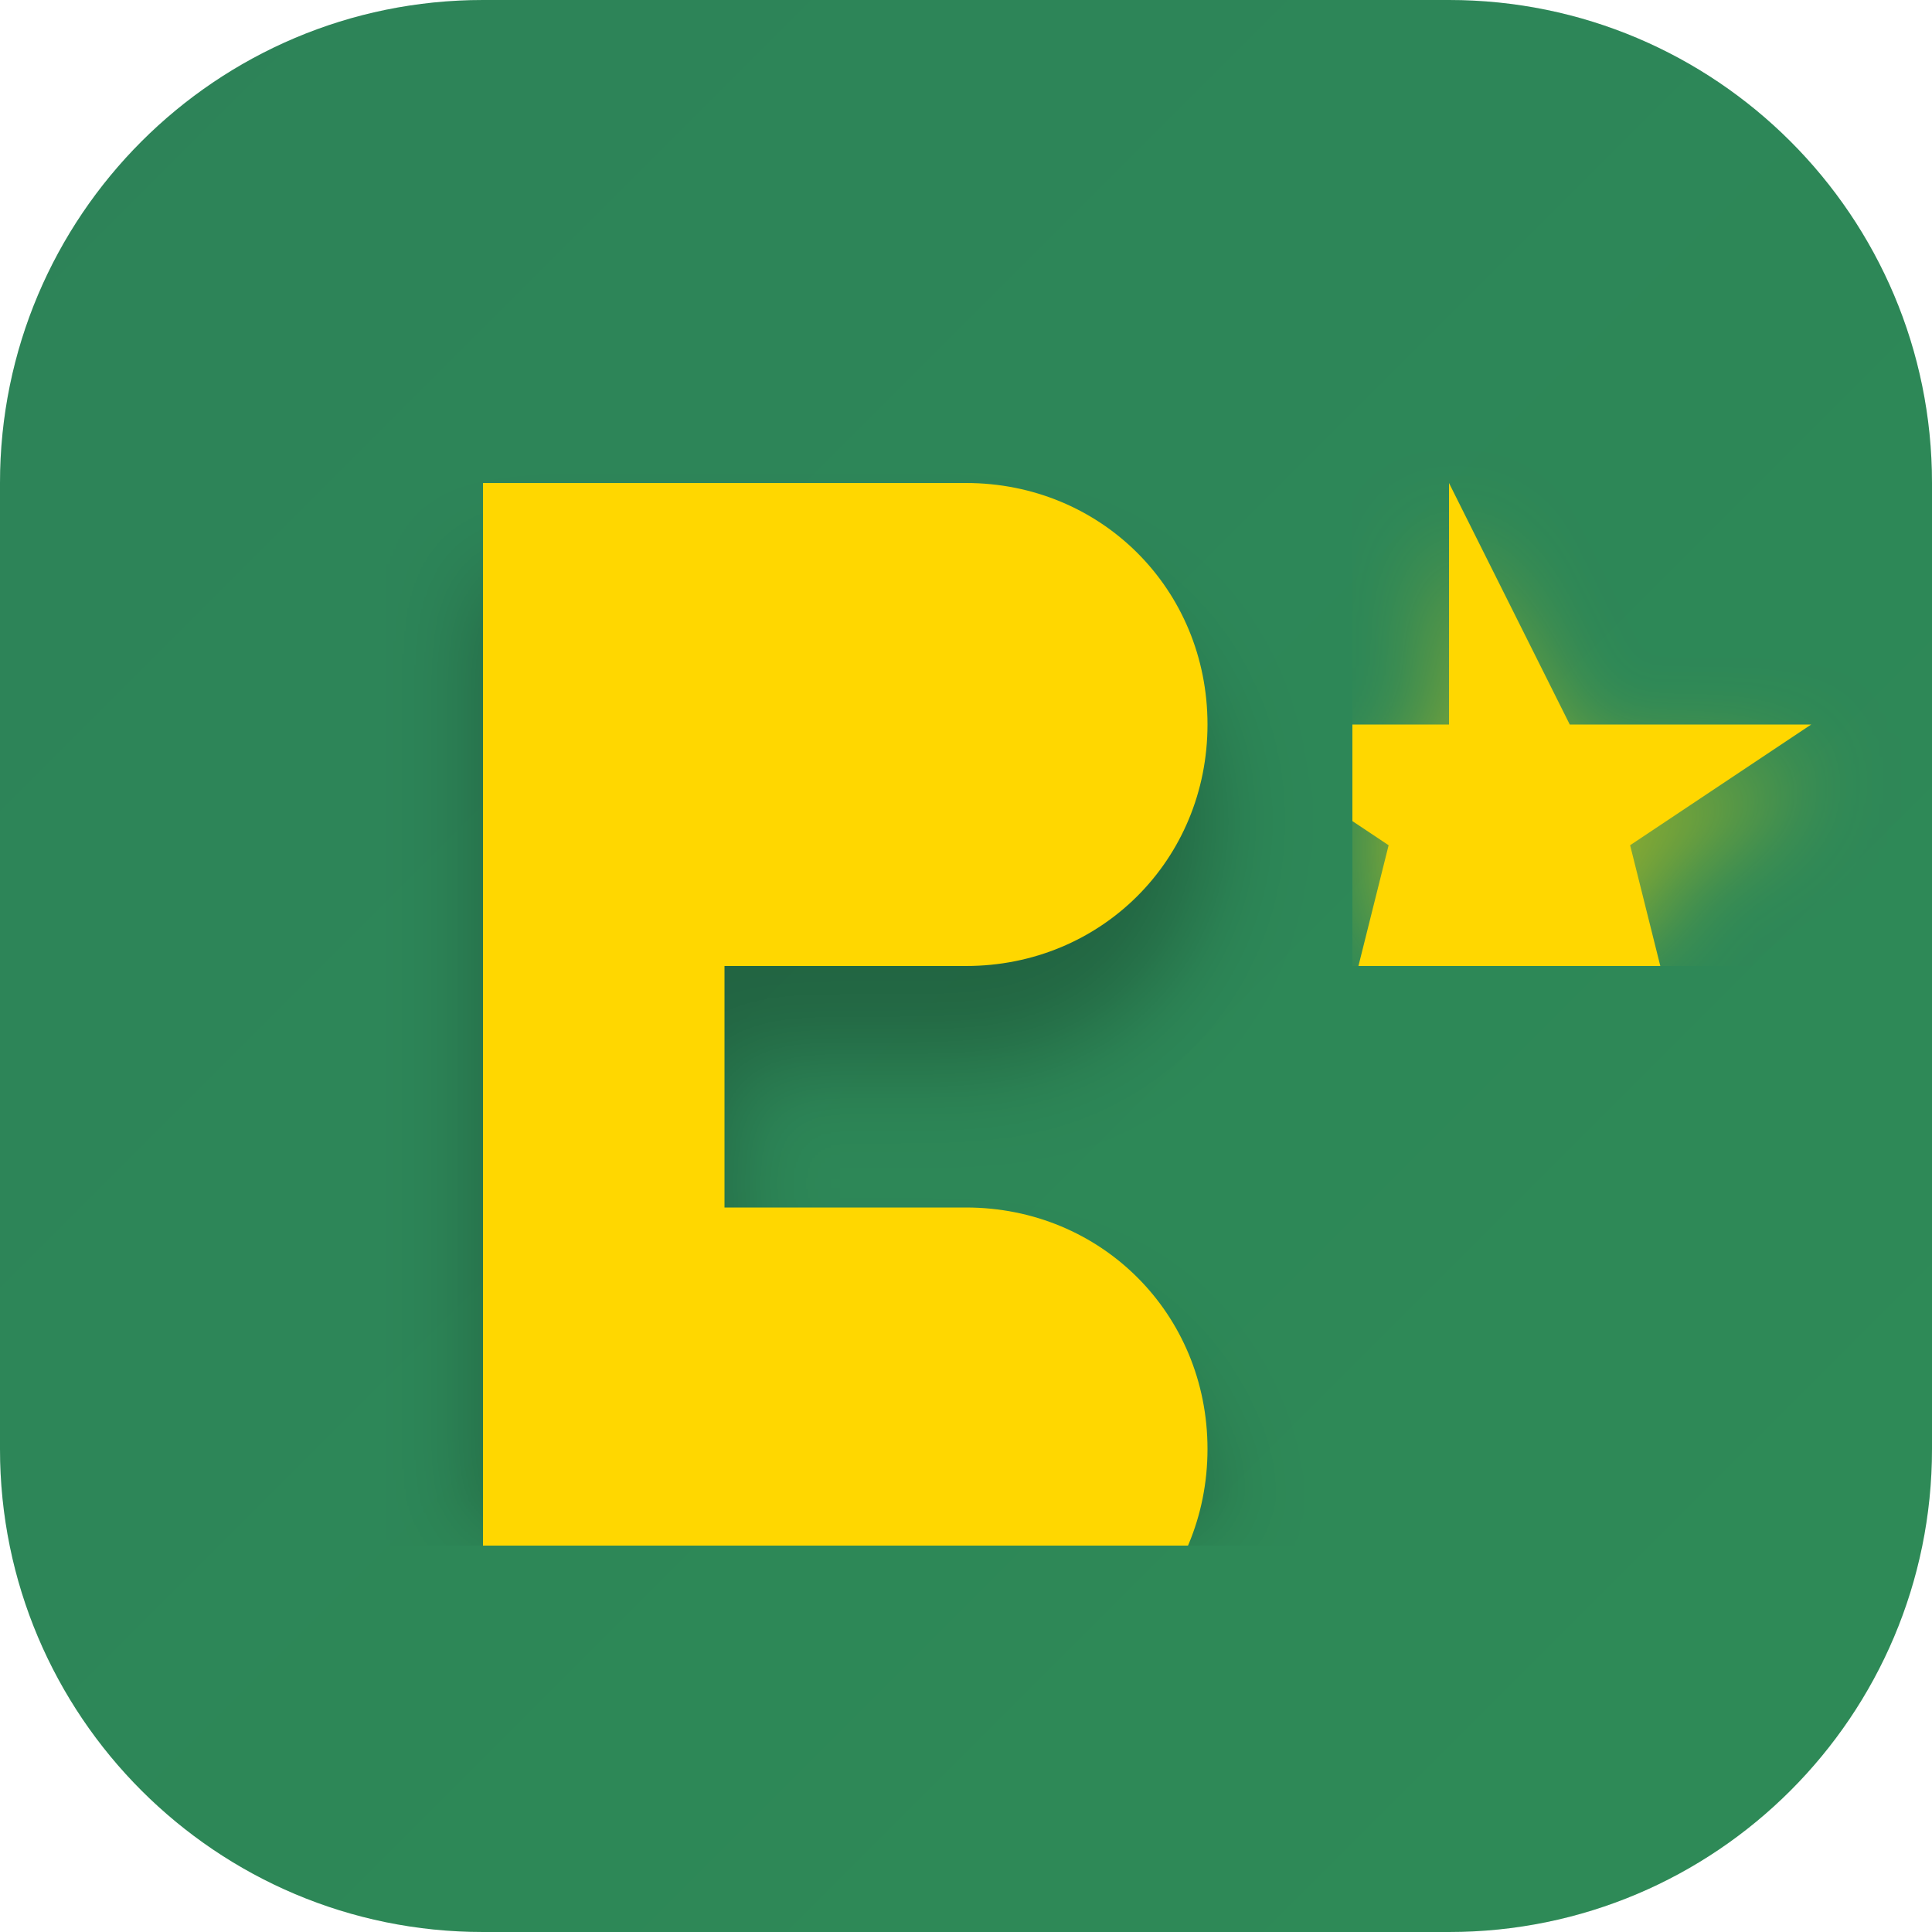
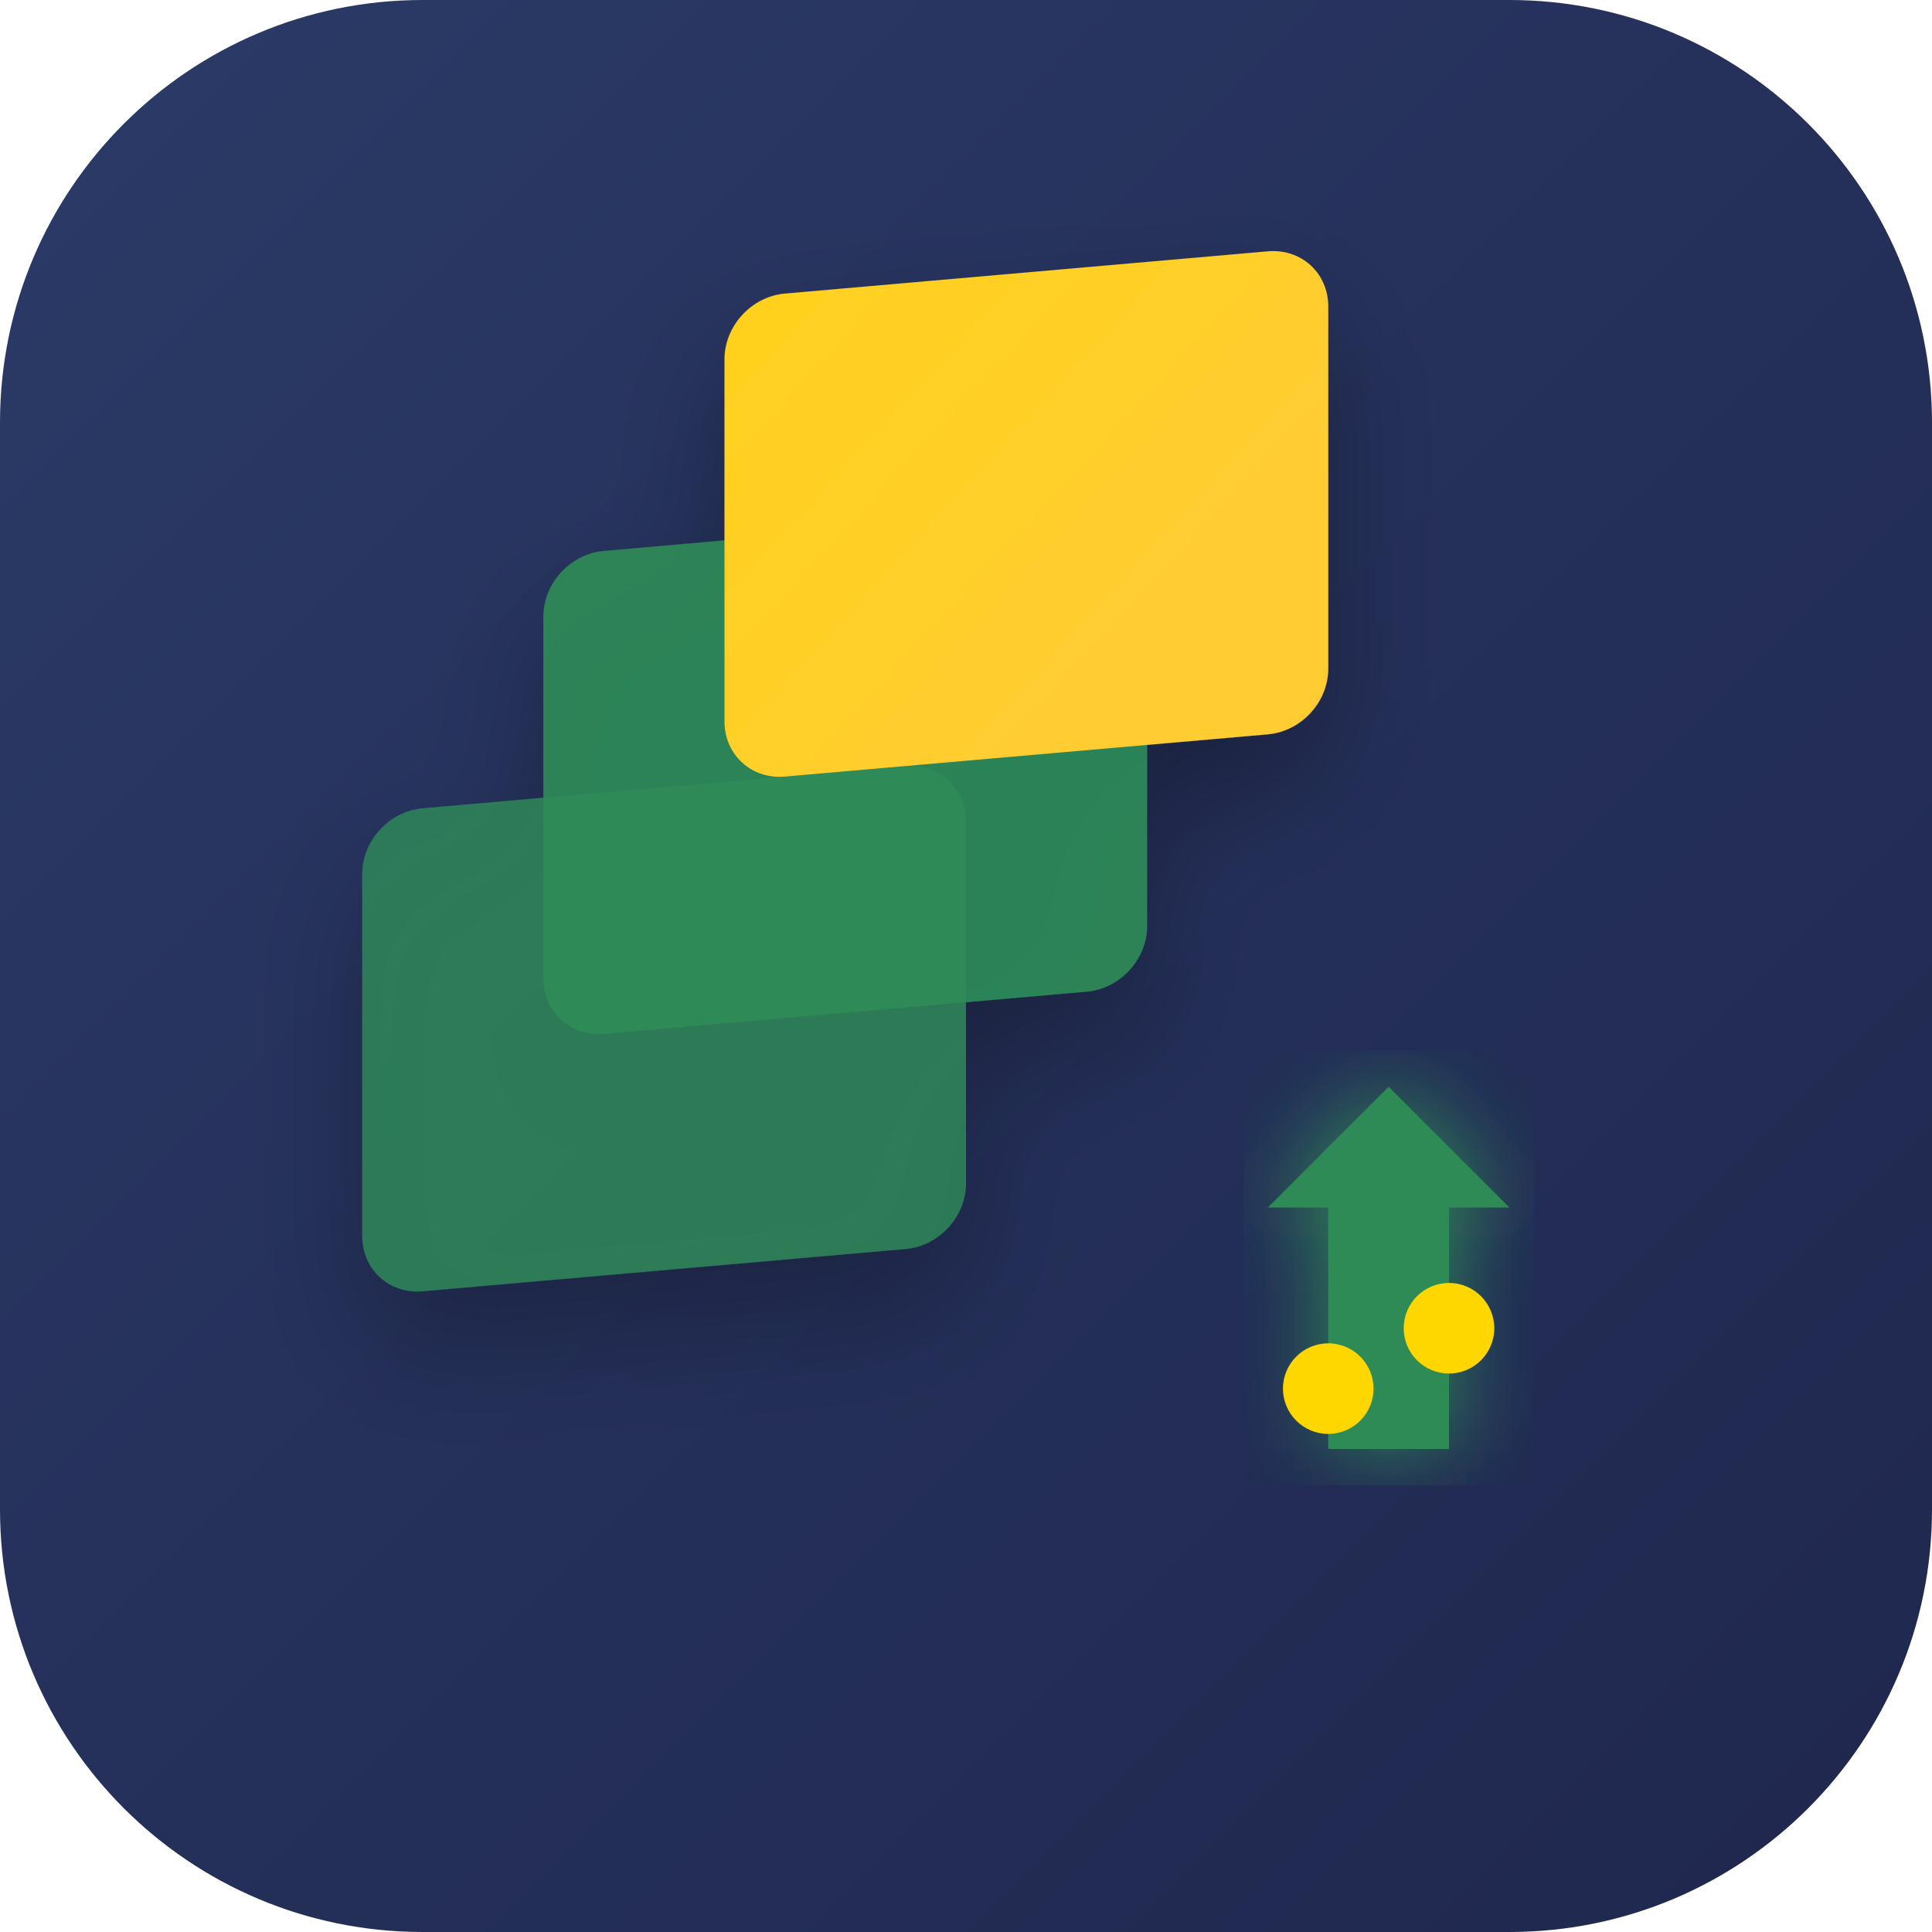
- <svg xmlns="http://www.w3.org/2000/svg" width="40" height="40" viewBox="0 0 40 40" fill="none">
-   <rect width="40" height="40" rx="10" fill="#2E8B57" />
-   <rect width="40" height="40" rx="10" fill="url(#gradient)" fill-opacity="0.1" />
+ <svg xmlns="http://www.w3.org/2000/svg" width="64" height="64" viewBox="0 0 64 64" fill="none">
+   <defs>
+     <linearGradient id="bgGradient" x1="0" y1="0" x2="64" y2="64" gradientUnits="userSpaceOnUse">
+       <stop offset="0" stop-color="#2B3A67" />
+       <stop offset="1" stop-color="#1F274D" />
+     </linearGradient>
+     <linearGradient id="boxGradient" x1="0" y1="0" x2="32" y2="32" gradientUnits="userSpaceOnUse">
+       <stop offset="0" stop-color="#FFD700" />
+       <stop offset="1" stop-color="#FFCD33" />
+     </linearGradient>
+     <filter id="shadow" x="-20%" y="-20%" width="140%" height="140%">
+       <feGaussianBlur in="SourceAlpha" stdDeviation="2" />
+       <feOffset dx="0" dy="2" result="offsetblur" />
+       <feComponentTransfer>
+         <feFuncA type="linear" slope="0.3" />
+       </feComponentTransfer>
+       <feMerge>
+         <feMergeNode />
+         <feMergeNode in="SourceGraphic" />
+       </feMerge>
+     </filter>
+     <filter id="glow">
+       <feGaussianBlur stdDeviation="1.5" result="coloredBlur" />
+       <feMerge>
+         <feMergeNode in="coloredBlur" />
+         <feMergeNode in="SourceGraphic" />
+       </feMerge>
+     </filter>
+   </defs>
+   <rect width="64" height="64" rx="14" fill="url(#bgGradient)" />
  <g filter="url(#shadow)">
-     <path d="M10 10h10c2.8 0 5 2.2 5 5s-2.2 5-5 5h-5v5h5c2.8 0 5 2.2 5 5s-2.2 5-5 5H10V10z" fill="#FFD700" />
+     <rect x="12" y="28" width="20" height="16" rx="2" fill="#2E8B57" opacity="0.8" transform="skewY(-5)" />
+     <rect x="18" y="20" width="20" height="16" rx="2" fill="#2E8B57" opacity="0.9" transform="skewY(-5)" />
+     <rect x="24" y="12" width="20" height="16" rx="2" fill="url(#boxGradient)" transform="skewY(-5)" />
  </g>
  <g filter="url(#glow)">
-     <path d="M30 10l2.5 5h5l-3.75 2.5 1.25 5-3.75-2.5-3.75 2.5 1.25-5-3.75-2.5h5z" fill="#FFD700" />
+     <path d="M42 40 L46 36 L50 40 L48 40 L48 48 L44 48 L44 40 Z" fill="#2E8B57" />
  </g>
-   <defs>
-     <linearGradient id="gradient" x1="0" y1="0" x2="40" y2="40" gradientUnits="userSpaceOnUse">
-       <stop offset="0" stop-color="#2B3A67" />
-       <stop offset="1" stop-color="#2E8B57" />
-     </linearGradient>
-     <filter id="shadow" x="8" y="8" width="24" height="24" filterUnits="userSpaceOnUse" color-interpolation-filters="sRGB">
-       <feFlood flood-opacity="0" result="BackgroundImageFix" />
-       <feColorMatrix in="SourceAlpha" type="matrix" values="0 0 0 0 0 0 0 0 0 0 0 0 0 0 0 0 0 0 127 0" />
-       <feOffset dy="2" />
-       <feGaussianBlur stdDeviation="1" />
-       <feColorMatrix type="matrix" values="0 0 0 0 0 0 0 0 0 0 0 0 0 0 0 0 0 0 0.25 0" />
-       <feBlend mode="normal" in2="BackgroundImageFix" result="effect1_dropShadow" />
-       <feBlend mode="normal" in="SourceGraphic" in2="effect1_dropShadow" result="shape" />
-     </filter>
-     <filter id="glow" x="28" y="8" width="12" height="12" filterUnits="userSpaceOnUse" color-interpolation-filters="sRGB">
-       <feFlood flood-opacity="0" result="BackgroundImageFix" />
-       <feColorMatrix in="SourceAlpha" type="matrix" values="0 0 0 0 0 0 0 0 0 0 0 0 0 0 0 0 0 0 127 0" />
-       <feOffset dy="1" />
-       <feGaussianBlur stdDeviation="1" />
-       <feColorMatrix type="matrix" values="0 0 0 0 1 0 0 0 0 0.843 0 0 0 0 0 0 0 0 0.5 0" />
-       <feBlend mode="normal" in2="BackgroundImageFix" result="effect1_dropShadow" />
-       <feBlend mode="normal" in="SourceGraphic" in2="effect1_dropShadow" result="shape" />
-     </filter>
-   </defs>
+   <circle cx="44" cy="46" r="1.5" fill="#FFD700" />
+   <circle cx="48" cy="44" r="1.5" fill="#FFD700" />
</svg>
